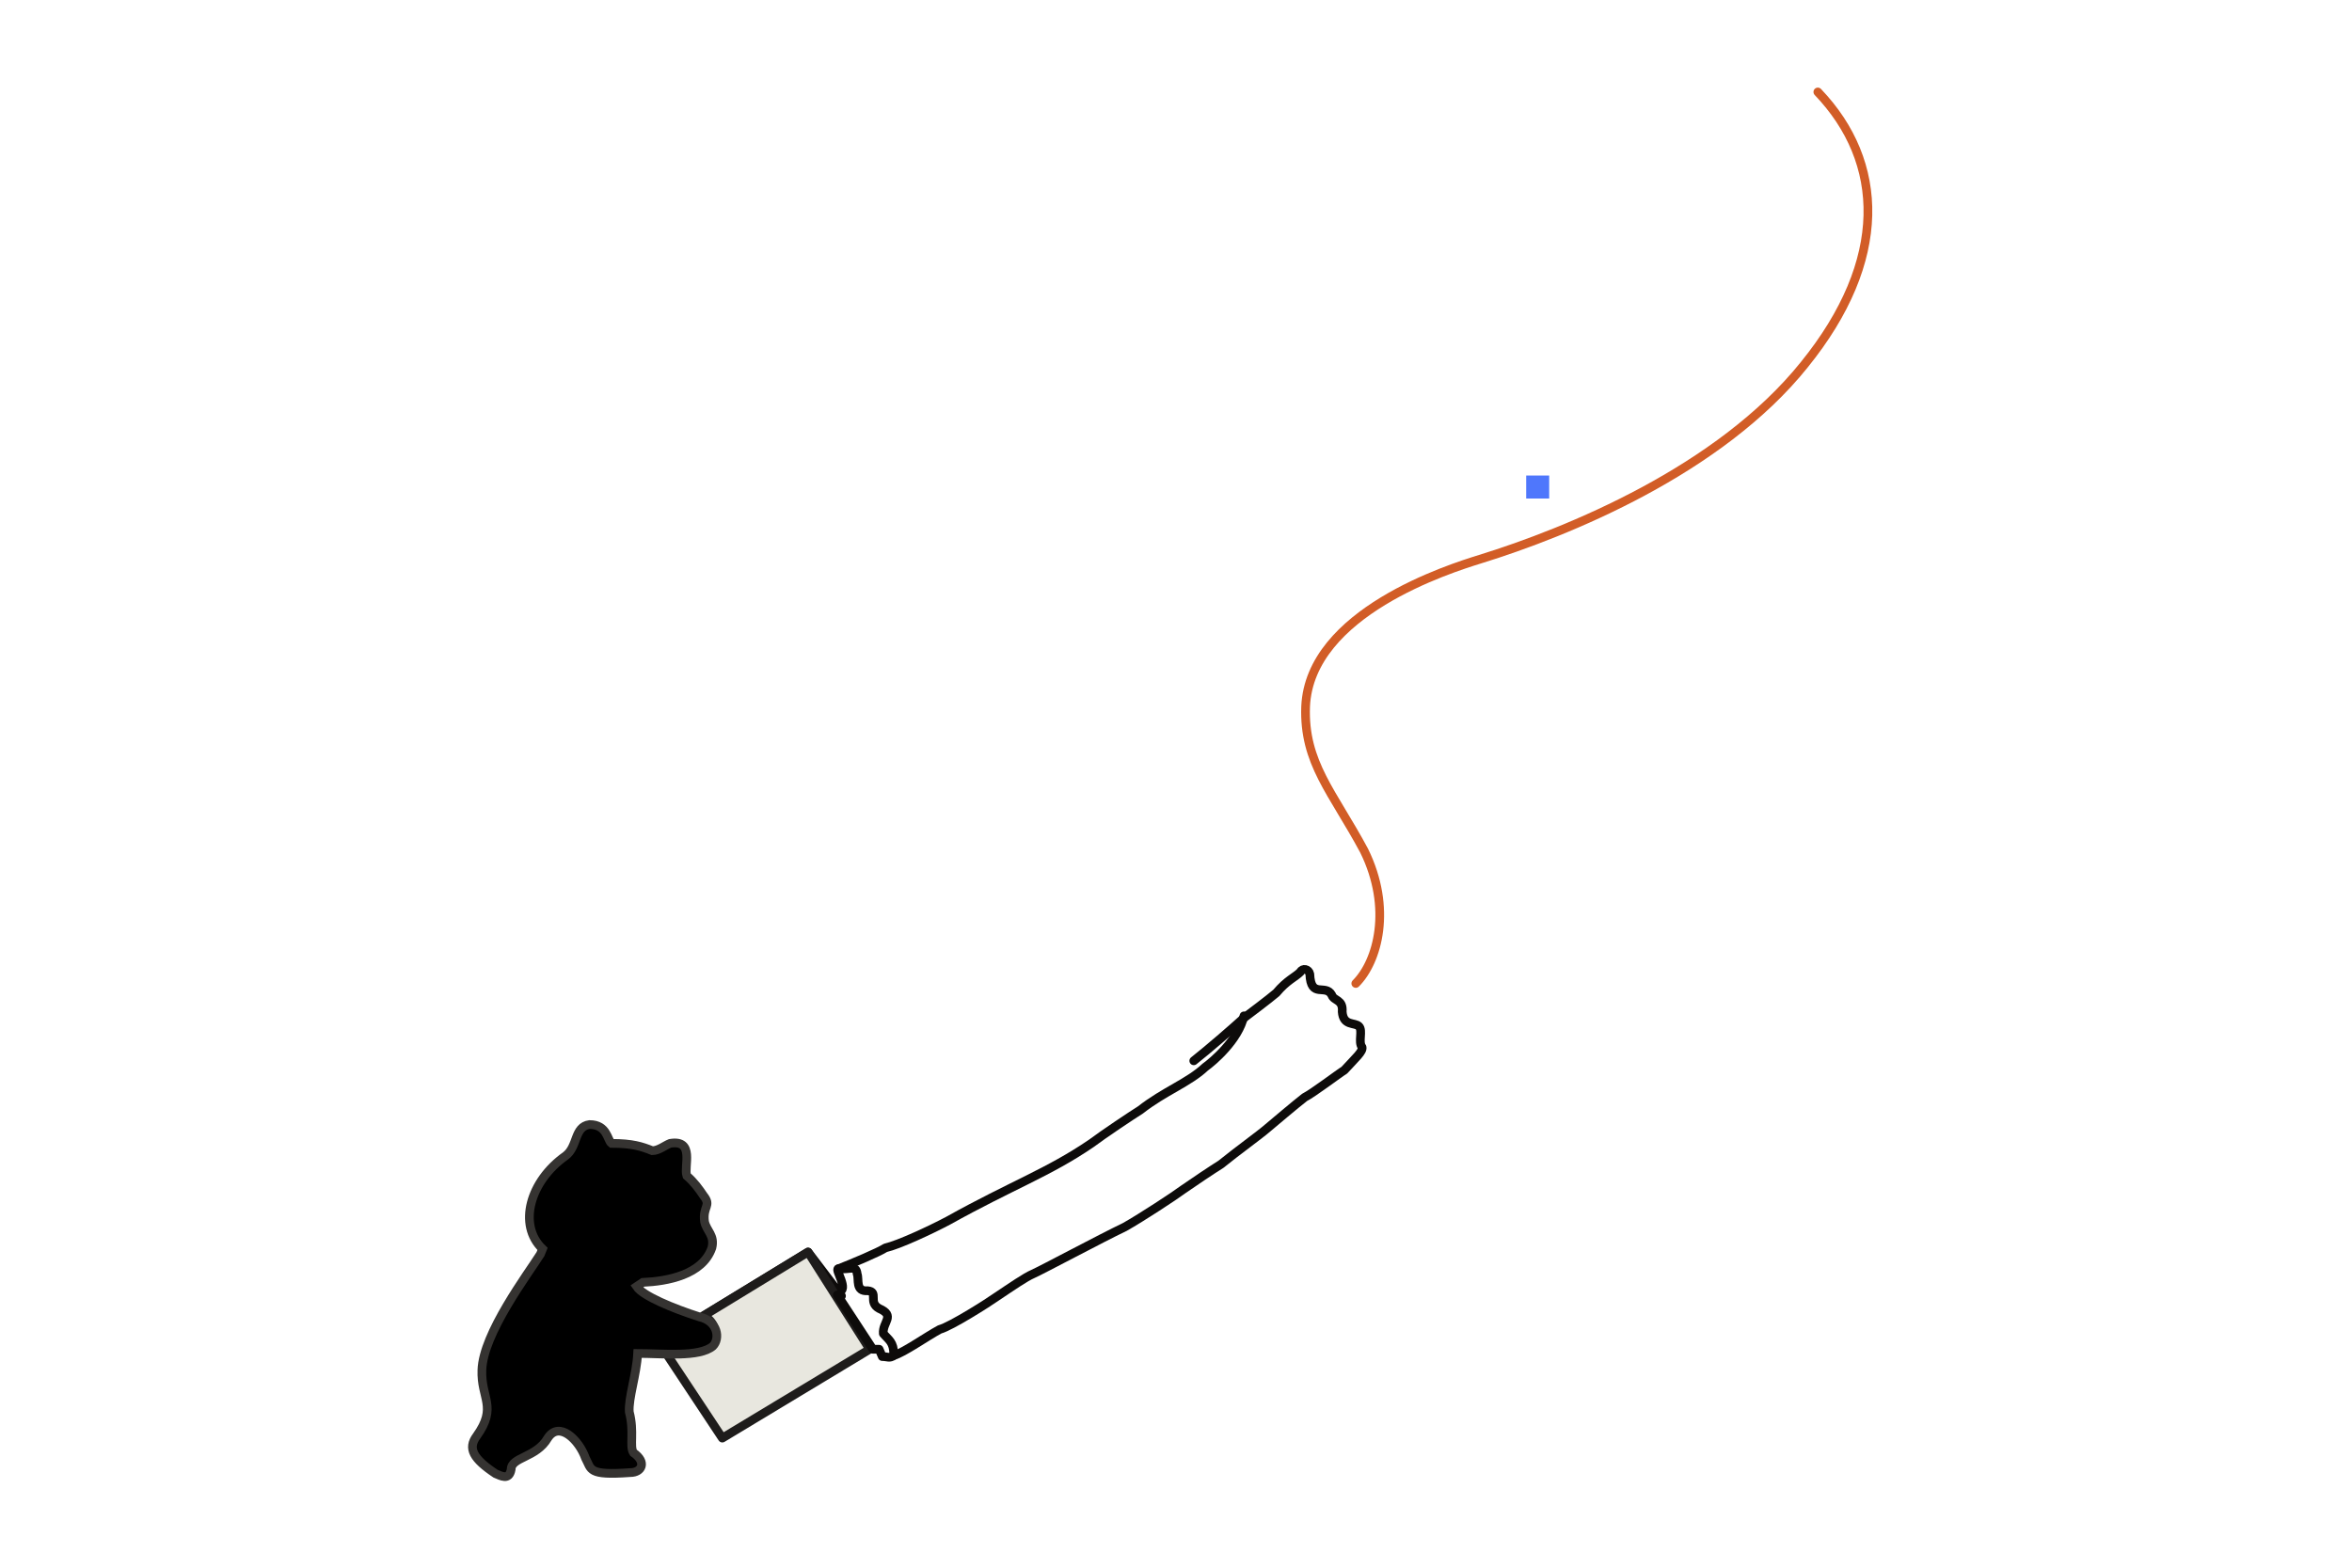
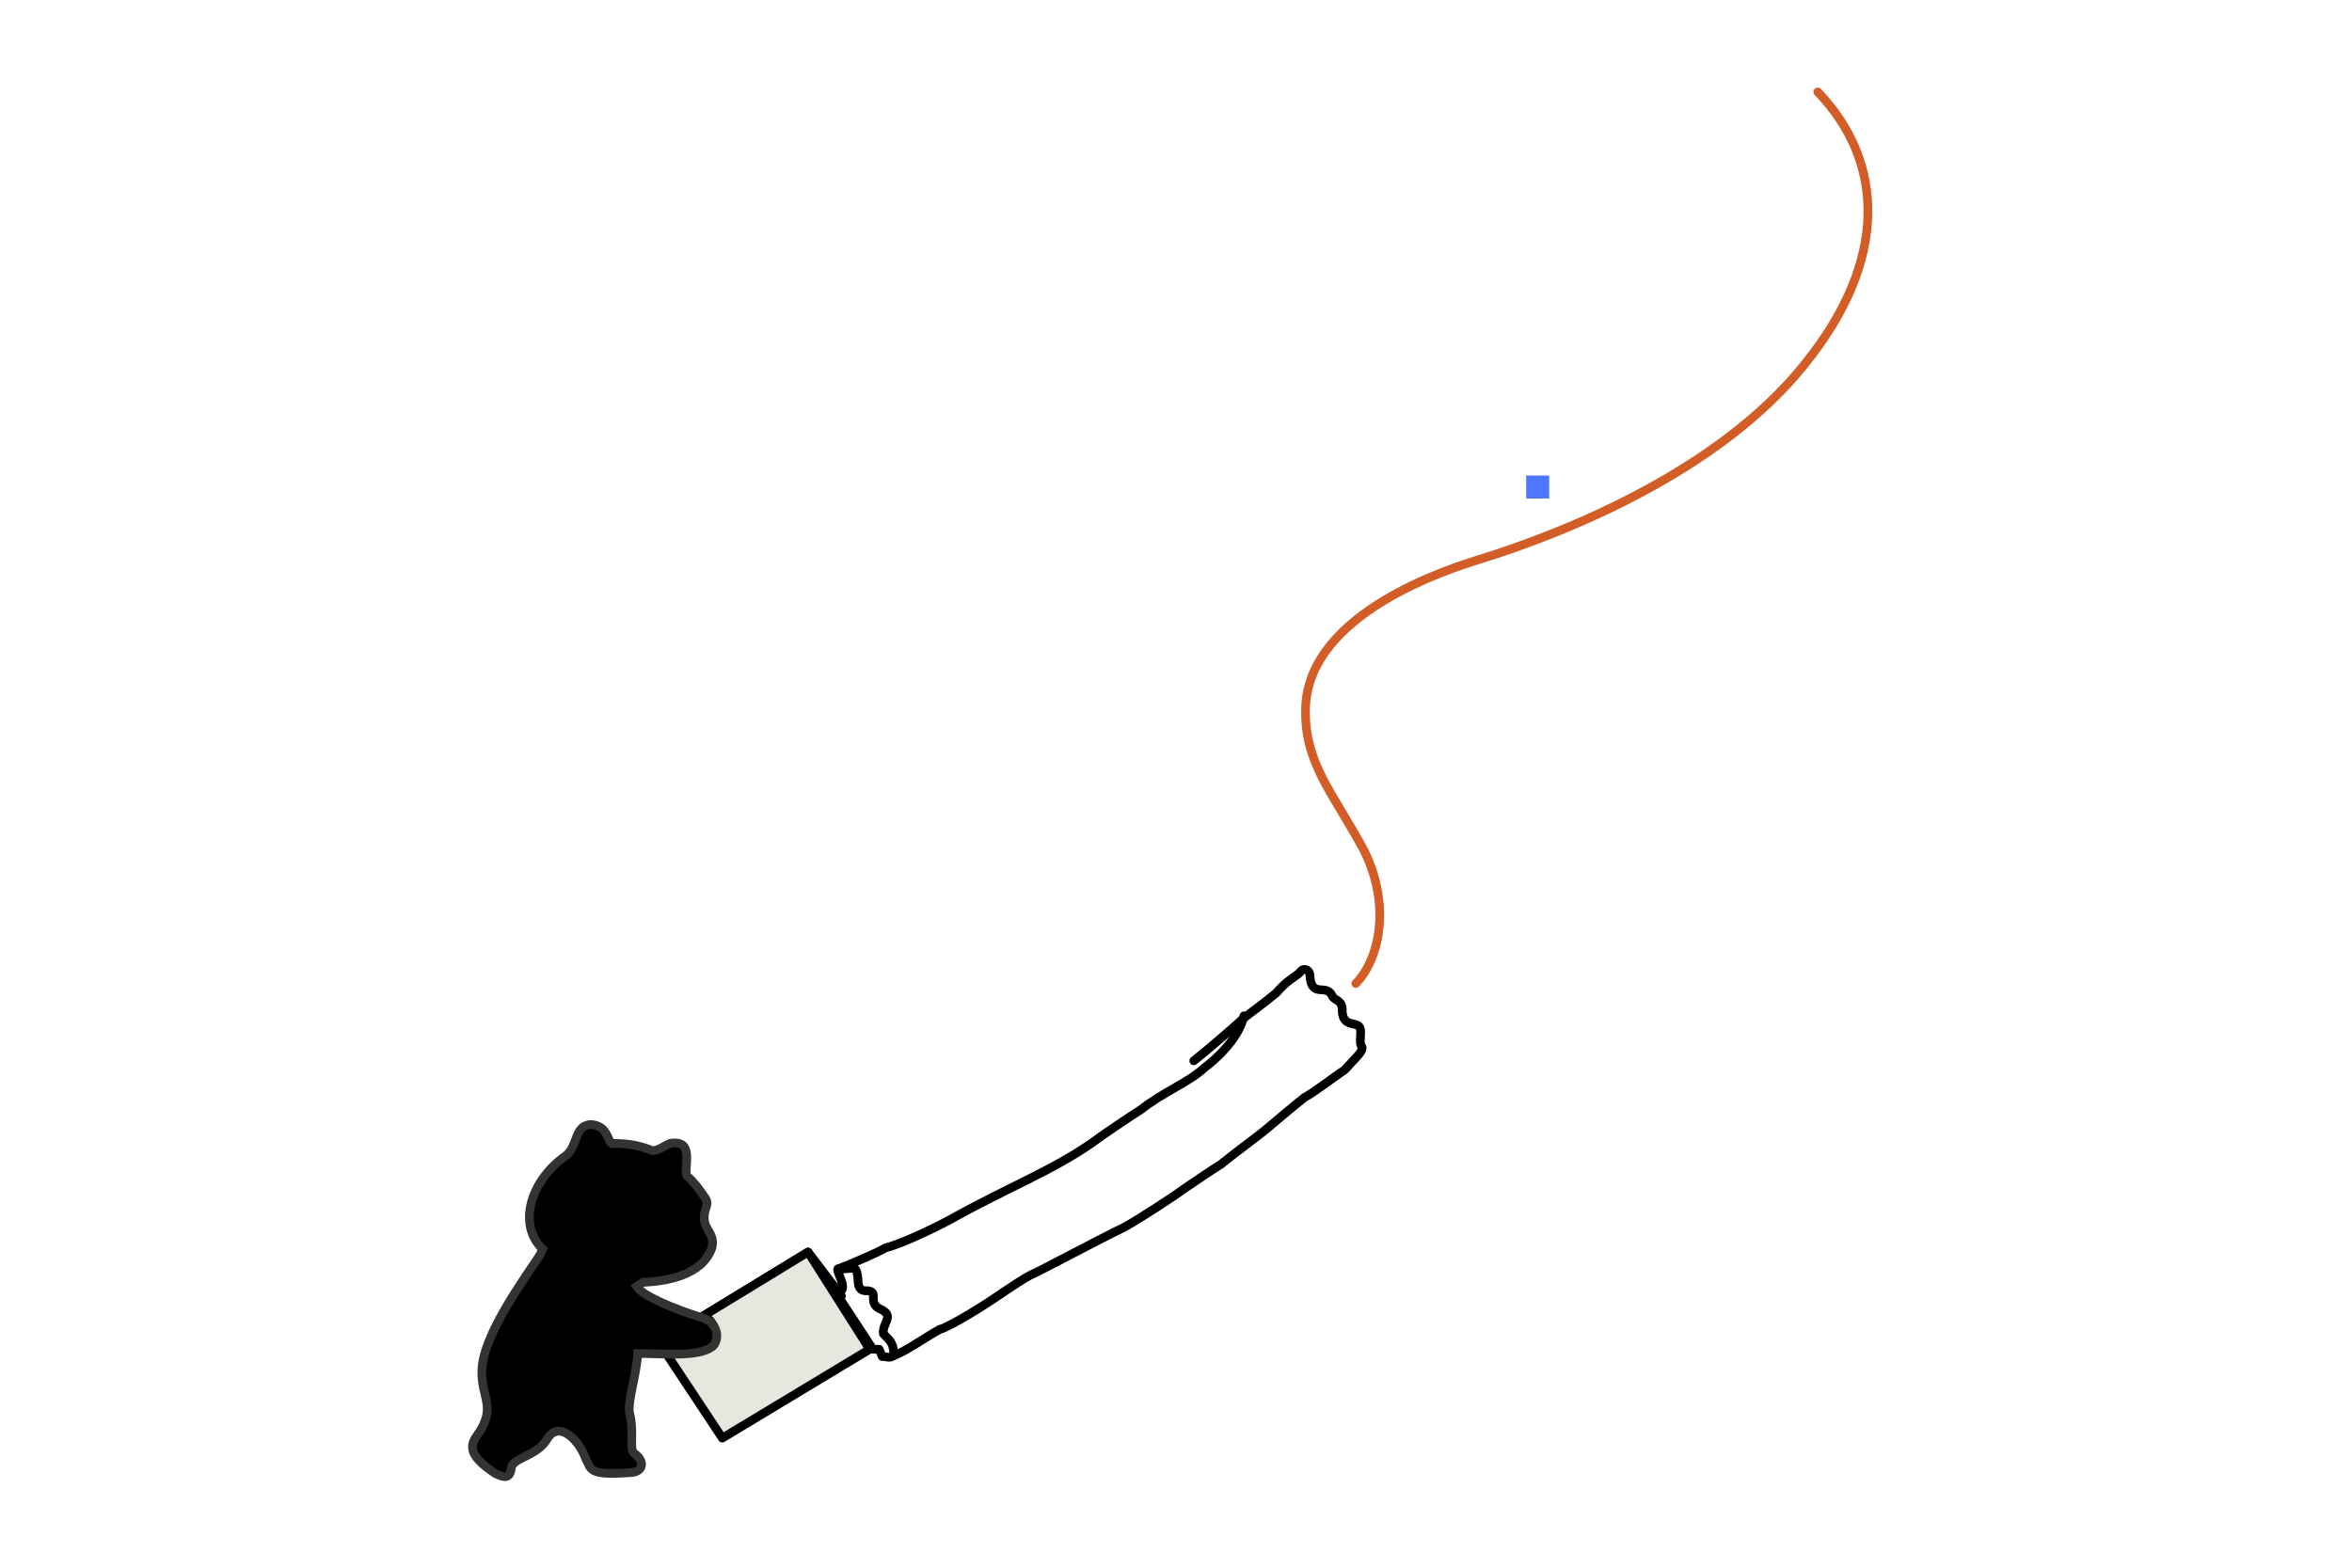
<svg xmlns="http://www.w3.org/2000/svg" viewBox="0 0 270 180">
  <g transform="translate(80.76 116.64) scale(1 1)">
-     <path d="M0 34.44l12-7.32 3.84 5.04-0.36-0.48c1.32-0.12-0.48-2.64 0-2.64 1.56-0.6 4.68-1.92 5.4-2.4 1.56-0.36 5.16-2.04 7.2-3.12 7.32-4.08 11.52-5.52 16.44-8.88 1.44-1.08 4.68-3.24 5.64-3.84 2.76-2.16 5.52-3.12 7.44-4.92 0.84-0.6 3.84-3.12 4.44-5.88" fill="none" stroke="#0D0B0A" stroke-width="1" stroke-linecap="round" stroke-linejoin="round" vector-effect="non-scaling-stroke" />
+     <path d="M0 34.44l12-7.32 3.84 5.04-0.36-0.48c1.32-0.12-0.48-2.64 0-2.64 1.56-0.6 4.68-1.92 5.4-2.4 1.56-0.36 5.16-2.04 7.2-3.12 7.32-4.08 11.52-5.52 16.44-8.88 1.44-1.08 4.68-3.24 5.64-3.84 2.76-2.16 5.52-3.12 7.44-4.92 0.84-0.6 3.84-3.12 4.44-5.88" fill="none" stroke="currentColor" stroke-width="1" stroke-linecap="round" stroke-linejoin="round" vector-effect="non-scaling-stroke" />
  </g>
  <g transform="translate(76.56 143.76) scale(1 1)">
-     <path d="M0 11.76l6.36 9.6 16.92-10.2-7.08-11.16-12 7.32c1.08 0.48 2.04 2.04 0.48 3.48-0.96 0.6-3.48 0.84-4.68 0.84l0 0.12z" fill="#E8E7DF" stroke="#1E1C1B" stroke-width="1" stroke-linecap="round" stroke-linejoin="round" vector-effect="non-scaling-stroke" />
+     <path d="M0 11.76l6.36 9.6 16.92-10.2-7.08-11.16-12 7.32c1.08 0.48 2.04 2.04 0.48 3.48-0.96 0.6-3.48 0.84-4.68 0.84l0 0.12z" fill="#E8E7DF" stroke="currentColor" stroke-width="1" stroke-linecap="round" stroke-linejoin="round" vector-effect="non-scaling-stroke" />
  </g>
  <g transform="translate(102.6 111.304) scale(1 1)">
-     <path d="M0 44.336c1.2-0.36 3.72-2.16 5.28-3 1.32-0.36 5.64-3.12 6.48-3.72 1.8-1.2 3.36-2.28 4.2-2.64 1.08-0.48 7.8-4.08 10.56-5.4 1.92-1.08 5.76-3.6 6.72-4.32 1.2-0.84 3.36-2.28 4.32-2.88 1.92-1.56 4.44-3.36 5.4-4.2 0.72-0.6 3.12-2.64 4.2-3.48 0.96-0.48 3.96-2.76 4.56-3.12 1.32-1.44 2.16-2.16 2.04-2.64-0.48-0.6 0.12-1.92-0.36-2.4-0.48-0.48-1.8 0-1.92-1.68 0.12-1.44-0.96-1.2-1.2-1.92-0.72-1.32-2.4 0.48-2.52-2.4-0.12-0.6-0.84-0.72-1.08-0.24-0.6 0.6-1.56 0.96-2.76 2.4-0.84 0.72-3.24 2.52-3.72 2.88-1.32 1.2-4.08 3.6-5.76 4.92" fill="none" stroke="#0D0B0A" stroke-width="1" stroke-linecap="round" stroke-linejoin="round" vector-effect="non-scaling-stroke" />
+     <path d="M0 44.336c1.2-0.36 3.72-2.16 5.28-3 1.32-0.36 5.64-3.12 6.48-3.72 1.8-1.2 3.36-2.28 4.2-2.64 1.08-0.48 7.8-4.08 10.56-5.4 1.92-1.08 5.76-3.6 6.72-4.32 1.2-0.84 3.36-2.28 4.32-2.88 1.92-1.56 4.44-3.36 5.4-4.2 0.72-0.6 3.12-2.64 4.2-3.48 0.96-0.48 3.96-2.76 4.56-3.12 1.32-1.44 2.16-2.16 2.04-2.64-0.48-0.6 0.12-1.92-0.36-2.4-0.48-0.48-1.8 0-1.92-1.68 0.12-1.44-0.96-1.2-1.2-1.92-0.72-1.32-2.4 0.48-2.52-2.4-0.12-0.6-0.84-0.72-1.08-0.24-0.6 0.6-1.56 0.96-2.76 2.4-0.84 0.72-3.24 2.52-3.72 2.88-1.32 1.2-4.08 3.6-5.76 4.92" fill="none" stroke="currentColor" stroke-width="1" stroke-linecap="round" stroke-linejoin="round" vector-effect="non-scaling-stroke" />
  </g>
  <g transform="translate(96.12 148.68) scale(1 0.9999)">
-     <path d="M0 0l4.08 6.24 0.72 0 0.36 0.84c0.6 0 0.84 0.24 1.32-0.12" fill="none" stroke="#0D0B0A" stroke-width="1" stroke-linecap="round" stroke-linejoin="round" vector-effect="non-scaling-stroke" />
+     <path d="M0 0l4.08 6.24 0.72 0 0.36 0.84c0.6 0 0.84 0.24 1.32-0.12" fill="none" stroke="currentColor" stroke-width="1" stroke-linecap="round" stroke-linejoin="round" vector-effect="non-scaling-stroke" />
  </g>
  <g transform="translate(96.24 145.62) scale(1 1)">
-     <path d="M0 0.06c1.44 0.12 2.04-0.48 2.16 0.6 0.24 0.6-0.24 2.04 1.2 1.92 1.32 0.12 0 1.32 1.32 2.04 1.92 0.84 0.36 1.56 0.48 2.88 0.6 0.72 1.2 0.96 1.2 2.4" fill="none" stroke="#0D0B0A" stroke-width="1" stroke-linecap="round" stroke-linejoin="round" vector-effect="non-scaling-stroke" />
+     <path d="M0 0.06c1.44 0.12 2.04-0.48 2.16 0.6 0.24 0.6-0.24 2.04 1.2 1.92 1.32 0.12 0 1.32 1.32 2.04 1.92 0.84 0.36 1.56 0.48 2.88 0.6 0.72 1.2 0.96 1.2 2.4" fill="none" stroke="currentColor" stroke-width="1" stroke-linecap="round" stroke-linejoin="round" vector-effect="non-scaling-stroke" />
  </g>
  <g transform="translate(54.234 129.12) scale(1 1)">
    <path d="M18.846 18.6l0.72-0.48c2.76-0.12 6.84-0.84 7.92-3.96 0.36-1.44-0.6-1.92-0.84-3-0.24-1.8 0.84-1.8-0.12-3-0.48-0.72-1.08-1.56-1.92-2.28-0.36-1.08 0.96-4.2-1.92-3.72-0.6 0.24-1.32 0.84-2.04 0.84-1.2-0.48-2.28-0.84-4.68-0.84-0.48-0.36-0.48-2.16-2.52-2.16-1.8 0.24-1.32 2.52-2.76 3.6-4.08 2.88-5.52 7.92-2.64 10.68l-0.24 0.6c-1.44 2.28-6.6 9.12-6.72 13.32-0.12 3.24 1.8 4.2-0.6 7.56-1.08 1.44-0.36 2.64 2.16 4.32 0.6 0.24 1.56 0.84 1.8-0.48 0-1.44 2.88-1.32 4.2-3.6 1.32-2.04 3.6 0.24 4.32 2.28 0.72 1.32 0.24 2.04 5.16 1.68 1.32 0 1.92-1.2 0.36-2.28-0.48-0.72 0.12-2.4-0.48-4.68-0.12-1.56 0.84-4.32 0.96-6.72 2.88 0 7.08 0.48 8.64-0.84 0.84-0.84 0.6-2.88-1.56-3.36-3-0.96-6.48-2.4-7.2-3.48l0 0z" fill="currentColor" stroke="#353331" stroke-width="1" stroke-linecap="butt" stroke-linejoin="miter" vector-effect="non-scaling-stroke" />
  </g>
  <g transform="translate(149.868 10.56) scale(1 1)">
    <path d="M5.772 102.36c2.52-2.52 4.2-8.64 0.96-15.24-3.6-6.72-6.96-10.08-6.72-16.56 0.48-10.8 16.56-15.84 20.04-16.92 10.08-3.12 27.48-10.2 37.2-22.32 9.72-12 9.24-23.28 1.56-31.32" fill="none" stroke="#D25D27" stroke-width="1" stroke-linecap="round" stroke-linejoin="round" vector-effect="non-scaling-stroke" />
  </g>
  <rect x="175.2" y="54.6" width="2.64" height="2.64" fill="#4F77FC" />
</svg>
